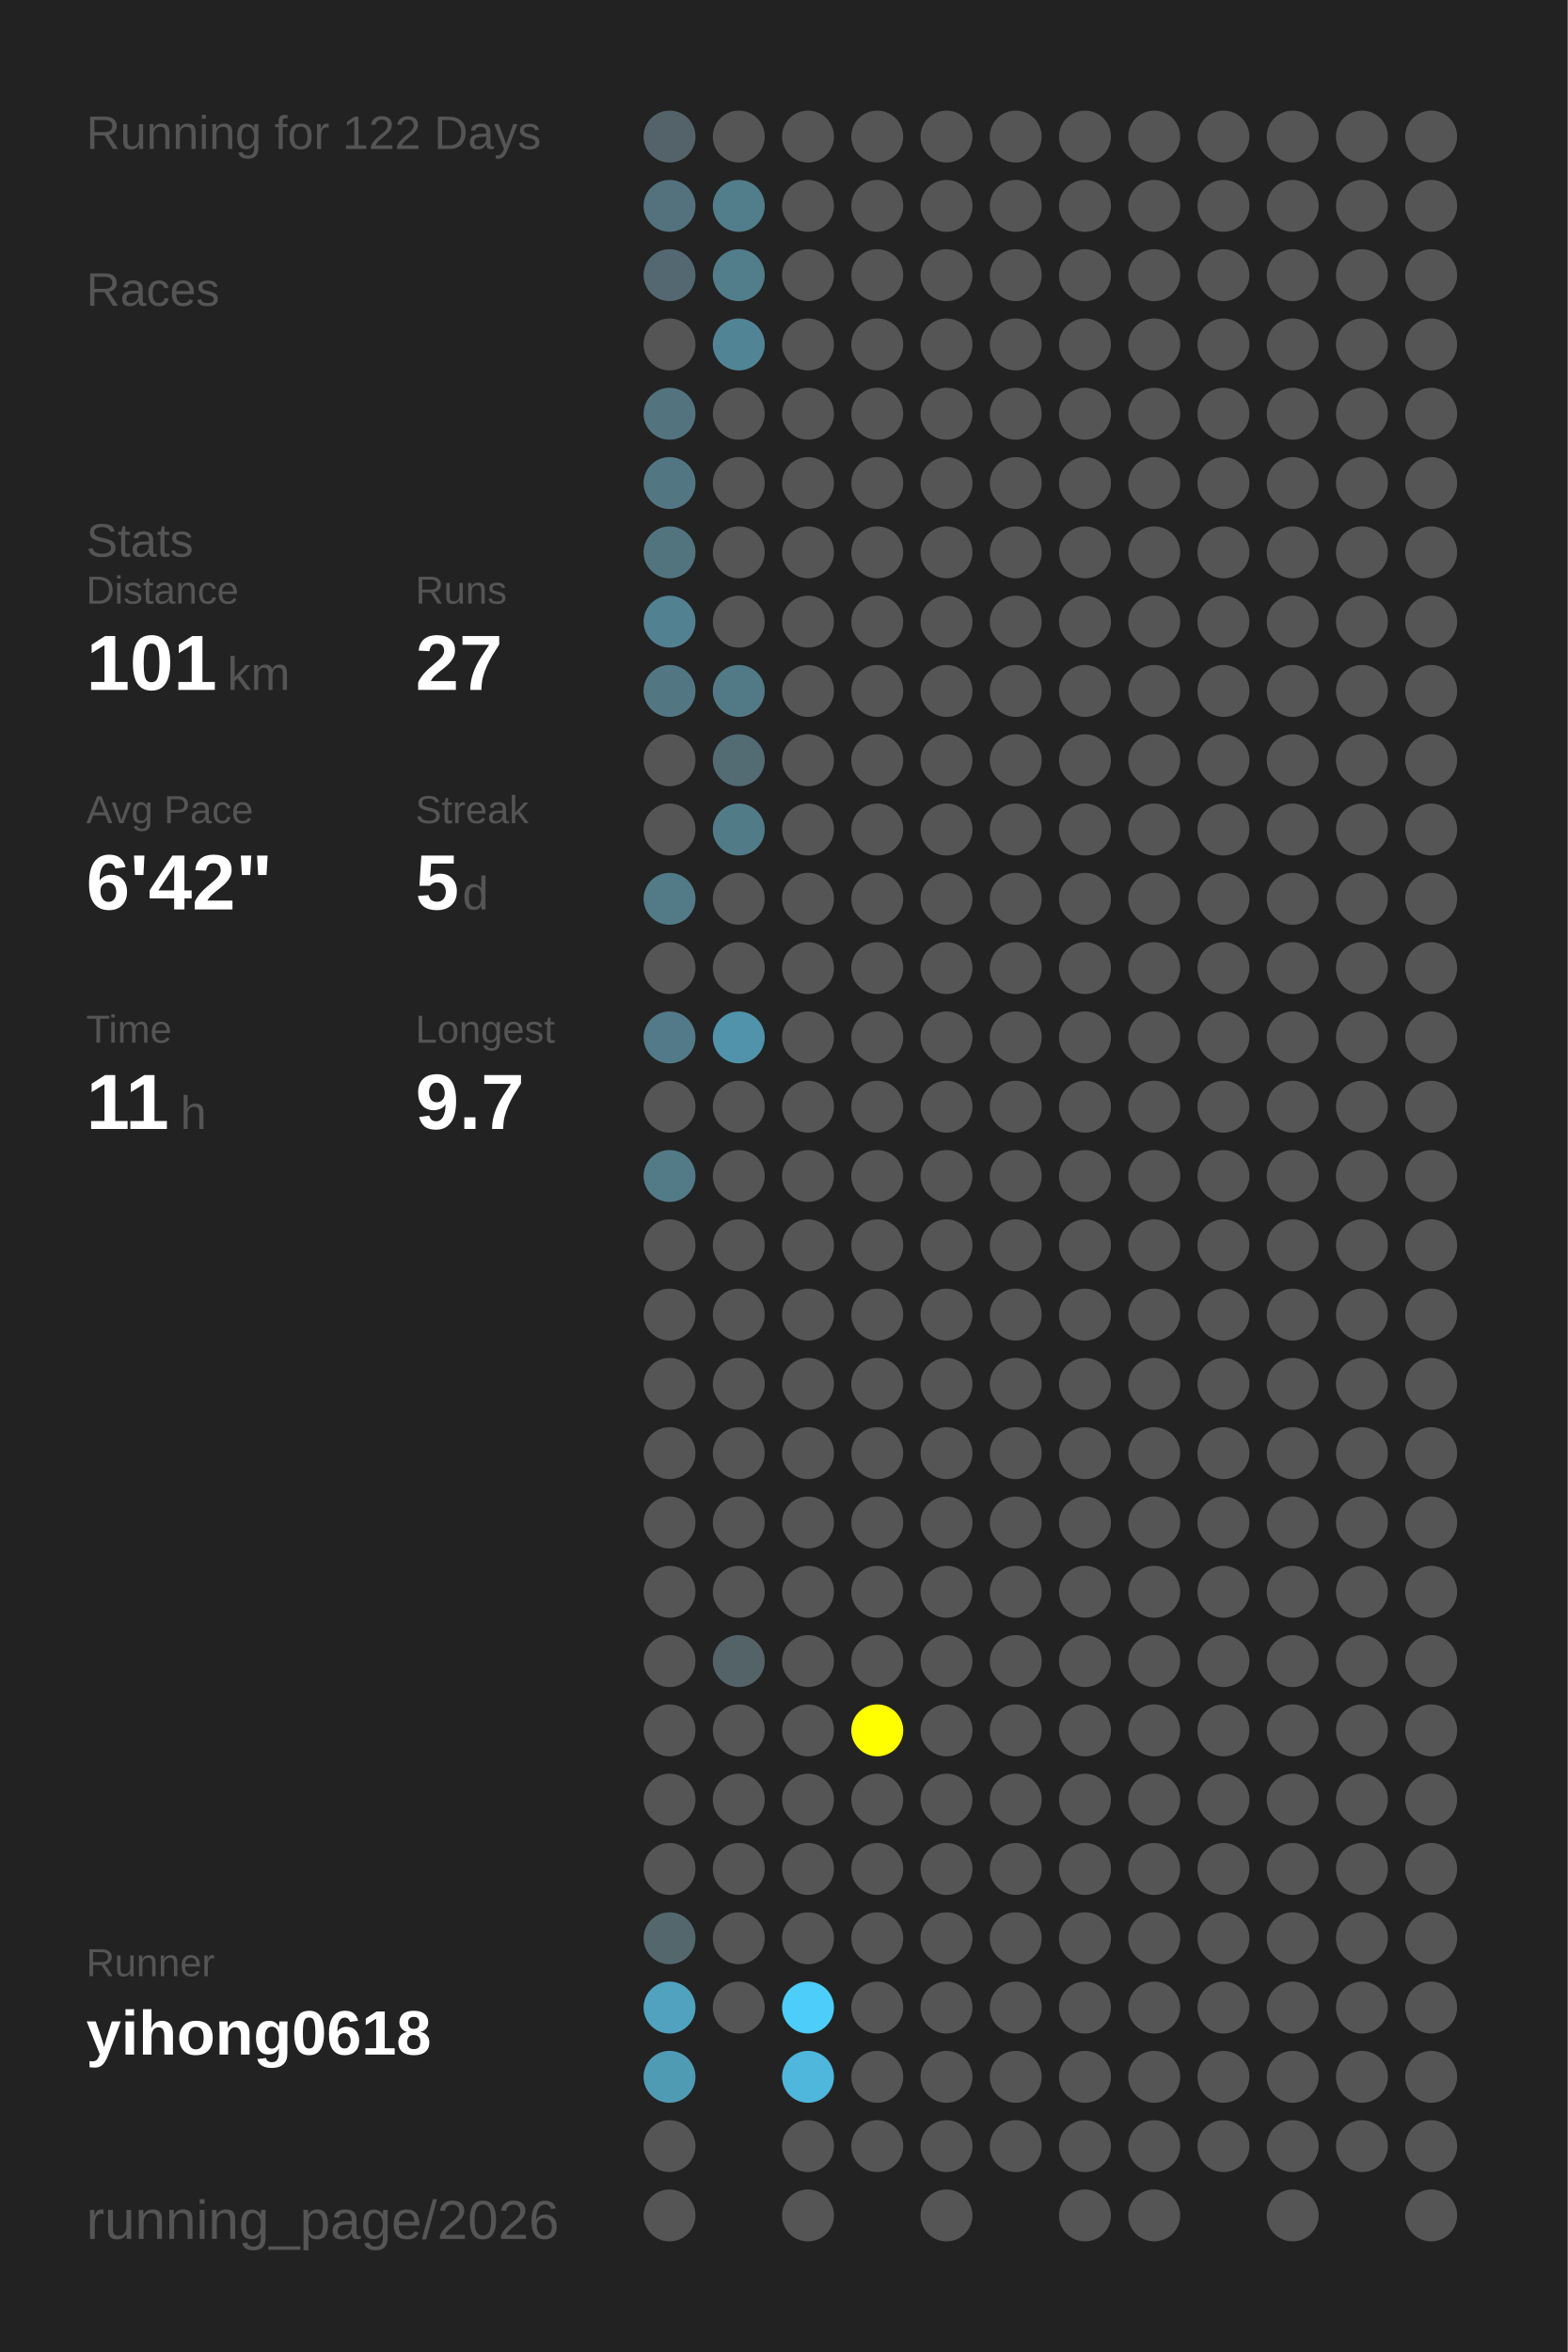
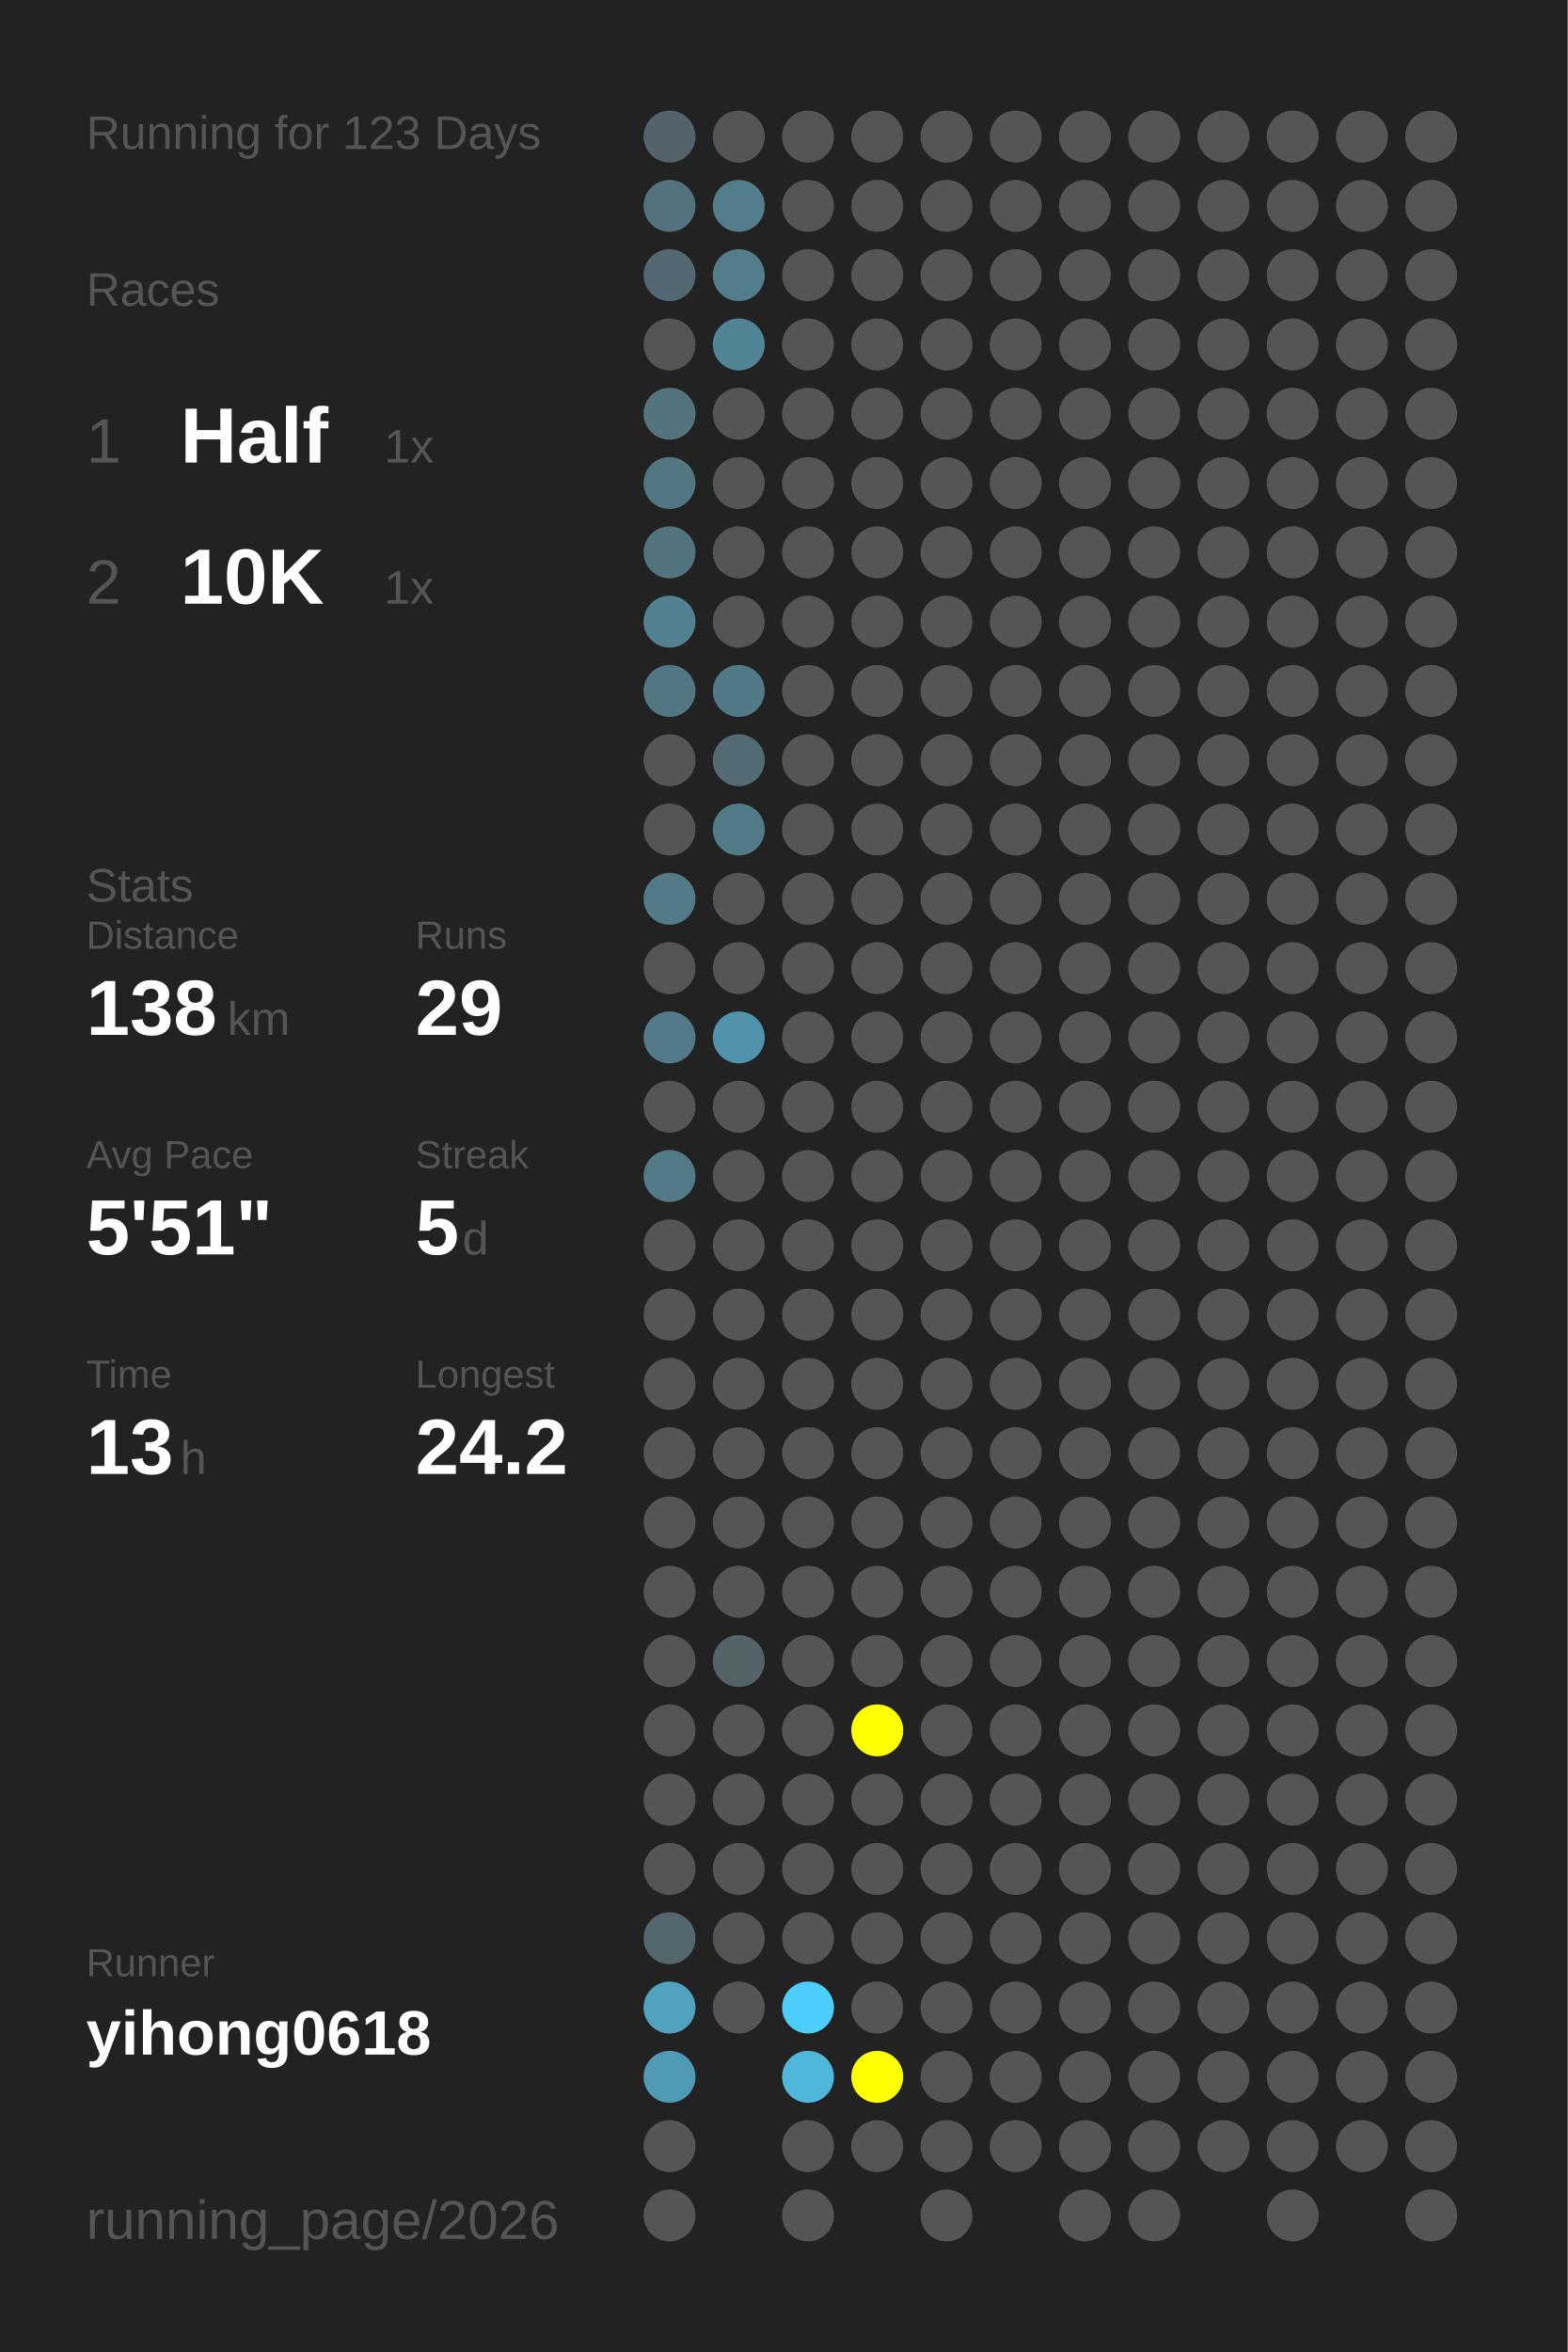
<svg xmlns="http://www.w3.org/2000/svg" baseProfile="full" height="300mm" version="1.1" viewBox="0,0,200,300" width="200mm">
  <defs />
  <rect fill="#222222" height="300" width="200" x="0" y="0" />
-   <text fill="#555555" style="font-size:6px; font-family:Arial;" x="11" y="19">Running for 122 Days</text>
+   <text fill="#555555" style="font-size:6px; font-family:Arial;" x="11" y="19">Running for 123 Days</text>
  <text fill="#555555" style="font-size:6px; font-family:Arial;" x="11" y="39">Races</text>
-   <text fill="#555555" style="font-size:6px; font-family:Arial;" x="11" y="71">Stats</text>
-   <text fill="#555555" style="font-size:5px; font-family:Arial;" x="11" y="77">Distance</text>
-   <text fill="#FFFFFF" style="font-size:10px; font-family:Arial; font-weight:bold;" x="11" y="88">101</text>
-   <text fill="#555555" style="font-size:6px; font-family:Arial;" x="29" y="88">km</text>
-   <text fill="#555555" style="font-size:5px; font-family:Arial;" x="53" y="77">Runs</text>
-   <text fill="#FFFFFF" style="font-size:10px; font-family:Arial; font-weight:bold;" x="53" y="88">27</text>
-   <text fill="#555555" style="font-size:5px; font-family:Arial;" x="11" y="105">Avg Pace</text>
-   <text fill="#FFFFFF" style="font-size:10px; font-family:Arial; font-weight:bold;" x="11" y="116">6'42"</text>
-   <text fill="#555555" style="font-size:5px; font-family:Arial;" x="53" y="105">Streak</text>
-   <text fill="#FFFFFF" style="font-size:10px; font-family:Arial; font-weight:bold;" x="53" y="116">5</text>
-   <text fill="#555555" style="font-size:6px; font-family:Arial;" x="59" y="116">d</text>
-   <text fill="#555555" style="font-size:5px; font-family:Arial;" x="11" y="133">Time</text>
-   <text fill="#FFFFFF" style="font-size:10px; font-family:Arial; font-weight:bold;" x="11" y="144">11</text>
-   <text fill="#555555" style="font-size:6px; font-family:Arial;" x="23" y="144">h</text>
-   <text fill="#555555" style="font-size:5px; font-family:Arial;" x="53" y="133">Longest</text>
-   <text fill="#FFFFFF" style="font-size:10px; font-family:Arial; font-weight:bold;" x="53" y="144">9.7</text>
+   <text fill="#555555" style="font-size:8px; font-family:Arial;" x="11" y="59">1</text>
+   <text fill="#FFFFFF" style="font-size:10px; font-family:Arial; font-weight:bold;" x="23" y="59">Half</text>
+   <text fill="#555555" style="font-size:6px; font-family:Arial;" x="49" y="59">1x</text>
+   <text fill="#555555" style="font-size:8px; font-family:Arial;" x="11" y="77">2</text>
+   <text fill="#FFFFFF" style="font-size:10px; font-family:Arial; font-weight:bold;" x="23" y="77">10K</text>
+   <text fill="#555555" style="font-size:6px; font-family:Arial;" x="49" y="77">1x</text>
+   <text fill="#555555" style="font-size:6px; font-family:Arial;" x="11" y="115">Stats</text>
+   <text fill="#555555" style="font-size:5px; font-family:Arial;" x="11" y="121">Distance</text>
+   <text fill="#FFFFFF" style="font-size:10px; font-family:Arial; font-weight:bold;" x="11" y="132">138</text>
+   <text fill="#555555" style="font-size:6px; font-family:Arial;" x="29" y="132">km</text>
+   <text fill="#555555" style="font-size:5px; font-family:Arial;" x="53" y="121">Runs</text>
+   <text fill="#FFFFFF" style="font-size:10px; font-family:Arial; font-weight:bold;" x="53" y="132">29</text>
+   <text fill="#555555" style="font-size:5px; font-family:Arial;" x="11" y="149">Avg Pace</text>
+   <text fill="#FFFFFF" style="font-size:10px; font-family:Arial; font-weight:bold;" x="11" y="160">5'51"</text>
+   <text fill="#555555" style="font-size:5px; font-family:Arial;" x="53" y="149">Streak</text>
+   <text fill="#FFFFFF" style="font-size:10px; font-family:Arial; font-weight:bold;" x="53" y="160">5</text>
+   <text fill="#555555" style="font-size:6px; font-family:Arial;" x="59" y="160">d</text>
+   <text fill="#555555" style="font-size:5px; font-family:Arial;" x="11" y="177">Time</text>
+   <text fill="#FFFFFF" style="font-size:10px; font-family:Arial; font-weight:bold;" x="11" y="188">13</text>
+   <text fill="#555555" style="font-size:6px; font-family:Arial;" x="23" y="188">h</text>
+   <text fill="#555555" style="font-size:5px; font-family:Arial;" x="53" y="177">Longest</text>
+   <text fill="#FFFFFF" style="font-size:10px; font-family:Arial; font-weight:bold;" x="53" y="188">24.2</text>
  <text fill="#555555" style="font-size:5px; font-family:Arial;" x="11" y="252.065">Runner</text>
  <text fill="#FFFFFF" style="font-size:8px; font-family:Arial; font-weight:bold;" x="11" y="262.065">yihong0618</text>
  <text fill="#555555" style="font-size:7px; font-family:Arial;" x="11" y="285.581">running_page/2026</text>
  <circle cx="85.417" cy="17.419" fill="#546369" r="3.312" />
  <circle cx="85.417" cy="26.258" fill="#53727d" r="3.312" />
  <circle cx="85.417" cy="35.097" fill="#536870" r="3.312" />
  <circle cx="85.417" cy="43.935" fill="#555555" r="3.312" />
  <circle cx="85.417" cy="52.774" fill="#53747f" r="3.312" />
  <circle cx="85.417" cy="61.613" fill="#527783" r="3.312" />
  <circle cx="85.417" cy="70.452" fill="#52747f" r="3.312" />
  <circle cx="85.417" cy="79.29" fill="#528191" r="3.312" />
  <circle cx="85.417" cy="88.129" fill="#527783" r="3.312" />
  <circle cx="85.417" cy="96.968" fill="#555555" r="3.312" />
  <circle cx="85.417" cy="105.806" fill="#555555" r="3.312" />
  <circle cx="85.417" cy="114.645" fill="#527a87" r="3.312" />
  <circle cx="85.417" cy="123.484" fill="#555555" r="3.312" />
  <circle cx="85.417" cy="132.323" fill="#527a88" r="3.312" />
  <circle cx="85.417" cy="141.161" fill="#555555" r="3.312" />
  <circle cx="85.417" cy="150" fill="#527a87" r="3.312" />
  <circle cx="85.417" cy="158.839" fill="#555555" r="3.312" />
  <circle cx="85.417" cy="167.677" fill="#555555" r="3.312" />
  <circle cx="85.417" cy="176.516" fill="#555555" r="3.312" />
  <circle cx="85.417" cy="185.355" fill="#555555" r="3.312" />
  <circle cx="85.417" cy="194.194" fill="#555555" r="3.312" />
  <circle cx="85.417" cy="203.032" fill="#555555" r="3.312" />
  <circle cx="85.417" cy="211.871" fill="#555555" r="3.312" />
  <circle cx="85.417" cy="220.71" fill="#555555" r="3.312" />
  <circle cx="85.417" cy="229.548" fill="#555555" r="3.312" />
  <circle cx="85.417" cy="238.387" fill="#555555" r="3.312" />
  <circle cx="85.417" cy="247.226" fill="#53676d" r="3.312" />
  <circle cx="85.417" cy="256.065" fill="#50a2be" r="3.312" />
  <circle cx="85.417" cy="264.903" fill="#509bb4" r="3.312" />
  <circle cx="85.417" cy="273.742" fill="#555555" r="3.312" />
  <circle cx="85.417" cy="282.581" fill="#555555" r="3.312" />
  <circle cx="94.25" cy="17.419" fill="#555555" r="3.312" />
  <circle cx="94.25" cy="26.258" fill="#527d8b" r="3.312" />
  <circle cx="94.25" cy="35.097" fill="#527d8b" r="3.312" />
  <circle cx="94.25" cy="43.935" fill="#518596" r="3.312" />
  <circle cx="94.25" cy="52.774" fill="#555555" r="3.312" />
  <circle cx="94.25" cy="61.613" fill="#555555" r="3.312" />
  <circle cx="94.25" cy="70.452" fill="#555555" r="3.312" />
  <circle cx="94.25" cy="79.29" fill="#555555" r="3.312" />
  <circle cx="94.25" cy="88.129" fill="#527986" r="3.312" />
  <circle cx="94.25" cy="96.968" fill="#536b73" r="3.312" />
  <circle cx="94.25" cy="105.806" fill="#527b88" r="3.312" />
  <circle cx="94.25" cy="114.645" fill="#555555" r="3.312" />
  <circle cx="94.25" cy="123.484" fill="#555555" r="3.312" />
  <circle cx="94.25" cy="132.323" fill="#5093aa" r="3.312" />
  <circle cx="94.25" cy="141.161" fill="#555555" r="3.312" />
  <circle cx="94.25" cy="150" fill="#555555" r="3.312" />
  <circle cx="94.25" cy="158.839" fill="#555555" r="3.312" />
  <circle cx="94.25" cy="167.677" fill="#555555" r="3.312" />
  <circle cx="94.25" cy="176.516" fill="#555555" r="3.312" />
  <circle cx="94.25" cy="185.355" fill="#555555" r="3.312" />
  <circle cx="94.25" cy="194.194" fill="#555555" r="3.312" />
  <circle cx="94.25" cy="203.032" fill="#555555" r="3.312" />
  <circle cx="94.25" cy="211.871" fill="#546368" r="3.312" />
  <circle cx="94.25" cy="220.71" fill="#555555" r="3.312" />
  <circle cx="94.25" cy="229.548" fill="#555555" r="3.312" />
  <circle cx="94.25" cy="238.387" fill="#555555" r="3.312" />
  <circle cx="94.25" cy="247.226" fill="#555555" r="3.312" />
  <circle cx="94.25" cy="256.065" fill="#555555" r="3.312" />
  <circle cx="103.083" cy="17.419" fill="#555555" r="3.312" />
  <circle cx="103.083" cy="26.258" fill="#555555" r="3.312" />
  <circle cx="103.083" cy="35.097" fill="#555555" r="3.312" />
  <circle cx="103.083" cy="43.935" fill="#555555" r="3.312" />
  <circle cx="103.083" cy="52.774" fill="#555555" r="3.312" />
  <circle cx="103.083" cy="61.613" fill="#555555" r="3.312" />
  <circle cx="103.083" cy="70.452" fill="#555555" r="3.312" />
  <circle cx="103.083" cy="79.29" fill="#555555" r="3.312" />
  <circle cx="103.083" cy="88.129" fill="#555555" r="3.312" />
  <circle cx="103.083" cy="96.968" fill="#555555" r="3.312" />
  <circle cx="103.083" cy="105.806" fill="#555555" r="3.312" />
  <circle cx="103.083" cy="114.645" fill="#555555" r="3.312" />
  <circle cx="103.083" cy="123.484" fill="#555555" r="3.312" />
  <circle cx="103.083" cy="132.323" fill="#555555" r="3.312" />
  <circle cx="103.083" cy="141.161" fill="#555555" r="3.312" />
  <circle cx="103.083" cy="150" fill="#555555" r="3.312" />
  <circle cx="103.083" cy="158.839" fill="#555555" r="3.312" />
  <circle cx="103.083" cy="167.677" fill="#555555" r="3.312" />
  <circle cx="103.083" cy="176.516" fill="#555555" r="3.312" />
  <circle cx="103.083" cy="185.355" fill="#555555" r="3.312" />
  <circle cx="103.083" cy="194.194" fill="#555555" r="3.312" />
  <circle cx="103.083" cy="203.032" fill="#555555" r="3.312" />
  <circle cx="103.083" cy="211.871" fill="#555555" r="3.312" />
  <circle cx="103.083" cy="220.71" fill="#555555" r="3.312" />
  <circle cx="103.083" cy="229.548" fill="#555555" r="3.312" />
  <circle cx="103.083" cy="238.387" fill="#555555" r="3.312" />
  <circle cx="103.083" cy="247.226" fill="#555555" r="3.312" />
  <circle cx="103.083" cy="256.065" fill="#4dcdf9" r="3.312" />
  <circle cx="103.083" cy="264.903" fill="#4eb7db" r="3.312" />
  <circle cx="103.083" cy="273.742" fill="#555555" r="3.312" />
  <circle cx="103.083" cy="282.581" fill="#555555" r="3.312" />
  <circle cx="111.917" cy="17.419" fill="#555555" r="3.312" />
  <circle cx="111.917" cy="26.258" fill="#555555" r="3.312" />
  <circle cx="111.917" cy="35.097" fill="#555555" r="3.312" />
  <circle cx="111.917" cy="43.935" fill="#555555" r="3.312" />
  <circle cx="111.917" cy="52.774" fill="#555555" r="3.312" />
  <circle cx="111.917" cy="61.613" fill="#555555" r="3.312" />
  <circle cx="111.917" cy="70.452" fill="#555555" r="3.312" />
  <circle cx="111.917" cy="79.29" fill="#555555" r="3.312" />
  <circle cx="111.917" cy="88.129" fill="#555555" r="3.312" />
  <circle cx="111.917" cy="96.968" fill="#555555" r="3.312" />
  <circle cx="111.917" cy="105.806" fill="#555555" r="3.312" />
  <circle cx="111.917" cy="114.645" fill="#555555" r="3.312" />
  <circle cx="111.917" cy="123.484" fill="#555555" r="3.312" />
  <circle cx="111.917" cy="132.323" fill="#555555" r="3.312" />
  <circle cx="111.917" cy="141.161" fill="#555555" r="3.312" />
  <circle cx="111.917" cy="150" fill="#555555" r="3.312" />
  <circle cx="111.917" cy="158.839" fill="#555555" r="3.312" />
  <circle cx="111.917" cy="167.677" fill="#555555" r="3.312" />
  <circle cx="111.917" cy="176.516" fill="#555555" r="3.312" />
  <circle cx="111.917" cy="185.355" fill="#555555" r="3.312" />
  <circle cx="111.917" cy="194.194" fill="#555555" r="3.312" />
  <circle cx="111.917" cy="203.032" fill="#555555" r="3.312" />
  <circle cx="111.917" cy="211.871" fill="#555555" r="3.312" />
  <circle cx="111.917" cy="220.71" fill="#FFFF00" r="3.312" />
  <circle cx="111.917" cy="229.548" fill="#555555" r="3.312" />
  <circle cx="111.917" cy="238.387" fill="#555555" r="3.312" />
  <circle cx="111.917" cy="247.226" fill="#555555" r="3.312" />
  <circle cx="111.917" cy="256.065" fill="#555555" r="3.312" />
-   <circle cx="111.917" cy="264.903" fill="#555555" r="3.312" />
+   <circle cx="111.917" cy="264.903" fill="#FFFF00" r="3.312" />
  <circle cx="111.917" cy="273.742" fill="#555555" r="3.312" />
  <circle cx="120.75" cy="17.419" fill="#555555" r="3.312" />
  <circle cx="120.75" cy="26.258" fill="#555555" r="3.312" />
  <circle cx="120.75" cy="35.097" fill="#555555" r="3.312" />
  <circle cx="120.75" cy="43.935" fill="#555555" r="3.312" />
  <circle cx="120.75" cy="52.774" fill="#555555" r="3.312" />
  <circle cx="120.75" cy="61.613" fill="#555555" r="3.312" />
  <circle cx="120.75" cy="70.452" fill="#555555" r="3.312" />
  <circle cx="120.75" cy="79.29" fill="#555555" r="3.312" />
  <circle cx="120.75" cy="88.129" fill="#555555" r="3.312" />
  <circle cx="120.75" cy="96.968" fill="#555555" r="3.312" />
  <circle cx="120.75" cy="105.806" fill="#555555" r="3.312" />
  <circle cx="120.75" cy="114.645" fill="#555555" r="3.312" />
  <circle cx="120.75" cy="123.484" fill="#555555" r="3.312" />
  <circle cx="120.75" cy="132.323" fill="#555555" r="3.312" />
  <circle cx="120.75" cy="141.161" fill="#555555" r="3.312" />
  <circle cx="120.75" cy="150" fill="#555555" r="3.312" />
  <circle cx="120.75" cy="158.839" fill="#555555" r="3.312" />
  <circle cx="120.75" cy="167.677" fill="#555555" r="3.312" />
  <circle cx="120.75" cy="176.516" fill="#555555" r="3.312" />
  <circle cx="120.75" cy="185.355" fill="#555555" r="3.312" />
  <circle cx="120.75" cy="194.194" fill="#555555" r="3.312" />
  <circle cx="120.75" cy="203.032" fill="#555555" r="3.312" />
  <circle cx="120.75" cy="211.871" fill="#555555" r="3.312" />
  <circle cx="120.75" cy="220.71" fill="#555555" r="3.312" />
  <circle cx="120.75" cy="229.548" fill="#555555" r="3.312" />
  <circle cx="120.75" cy="238.387" fill="#555555" r="3.312" />
  <circle cx="120.75" cy="247.226" fill="#555555" r="3.312" />
  <circle cx="120.75" cy="256.065" fill="#555555" r="3.312" />
  <circle cx="120.75" cy="264.903" fill="#555555" r="3.312" />
  <circle cx="120.75" cy="273.742" fill="#555555" r="3.312" />
  <circle cx="120.75" cy="282.581" fill="#555555" r="3.312" />
  <circle cx="129.583" cy="17.419" fill="#555555" r="3.312" />
  <circle cx="129.583" cy="26.258" fill="#555555" r="3.312" />
  <circle cx="129.583" cy="35.097" fill="#555555" r="3.312" />
  <circle cx="129.583" cy="43.935" fill="#555555" r="3.312" />
  <circle cx="129.583" cy="52.774" fill="#555555" r="3.312" />
  <circle cx="129.583" cy="61.613" fill="#555555" r="3.312" />
  <circle cx="129.583" cy="70.452" fill="#555555" r="3.312" />
  <circle cx="129.583" cy="79.29" fill="#555555" r="3.312" />
  <circle cx="129.583" cy="88.129" fill="#555555" r="3.312" />
  <circle cx="129.583" cy="96.968" fill="#555555" r="3.312" />
  <circle cx="129.583" cy="105.806" fill="#555555" r="3.312" />
  <circle cx="129.583" cy="114.645" fill="#555555" r="3.312" />
  <circle cx="129.583" cy="123.484" fill="#555555" r="3.312" />
  <circle cx="129.583" cy="132.323" fill="#555555" r="3.312" />
  <circle cx="129.583" cy="141.161" fill="#555555" r="3.312" />
  <circle cx="129.583" cy="150" fill="#555555" r="3.312" />
  <circle cx="129.583" cy="158.839" fill="#555555" r="3.312" />
  <circle cx="129.583" cy="167.677" fill="#555555" r="3.312" />
  <circle cx="129.583" cy="176.516" fill="#555555" r="3.312" />
  <circle cx="129.583" cy="185.355" fill="#555555" r="3.312" />
  <circle cx="129.583" cy="194.194" fill="#555555" r="3.312" />
  <circle cx="129.583" cy="203.032" fill="#555555" r="3.312" />
  <circle cx="129.583" cy="211.871" fill="#555555" r="3.312" />
  <circle cx="129.583" cy="220.71" fill="#555555" r="3.312" />
  <circle cx="129.583" cy="229.548" fill="#555555" r="3.312" />
  <circle cx="129.583" cy="238.387" fill="#555555" r="3.312" />
  <circle cx="129.583" cy="247.226" fill="#555555" r="3.312" />
  <circle cx="129.583" cy="256.065" fill="#555555" r="3.312" />
  <circle cx="129.583" cy="264.903" fill="#555555" r="3.312" />
  <circle cx="129.583" cy="273.742" fill="#555555" r="3.312" />
  <circle cx="138.417" cy="17.419" fill="#555555" r="3.312" />
  <circle cx="138.417" cy="26.258" fill="#555555" r="3.312" />
  <circle cx="138.417" cy="35.097" fill="#555555" r="3.312" />
  <circle cx="138.417" cy="43.935" fill="#555555" r="3.312" />
  <circle cx="138.417" cy="52.774" fill="#555555" r="3.312" />
  <circle cx="138.417" cy="61.613" fill="#555555" r="3.312" />
  <circle cx="138.417" cy="70.452" fill="#555555" r="3.312" />
  <circle cx="138.417" cy="79.29" fill="#555555" r="3.312" />
  <circle cx="138.417" cy="88.129" fill="#555555" r="3.312" />
  <circle cx="138.417" cy="96.968" fill="#555555" r="3.312" />
  <circle cx="138.417" cy="105.806" fill="#555555" r="3.312" />
  <circle cx="138.417" cy="114.645" fill="#555555" r="3.312" />
  <circle cx="138.417" cy="123.484" fill="#555555" r="3.312" />
  <circle cx="138.417" cy="132.323" fill="#555555" r="3.312" />
  <circle cx="138.417" cy="141.161" fill="#555555" r="3.312" />
  <circle cx="138.417" cy="150" fill="#555555" r="3.312" />
  <circle cx="138.417" cy="158.839" fill="#555555" r="3.312" />
  <circle cx="138.417" cy="167.677" fill="#555555" r="3.312" />
  <circle cx="138.417" cy="176.516" fill="#555555" r="3.312" />
  <circle cx="138.417" cy="185.355" fill="#555555" r="3.312" />
  <circle cx="138.417" cy="194.194" fill="#555555" r="3.312" />
  <circle cx="138.417" cy="203.032" fill="#555555" r="3.312" />
  <circle cx="138.417" cy="211.871" fill="#555555" r="3.312" />
  <circle cx="138.417" cy="220.71" fill="#555555" r="3.312" />
  <circle cx="138.417" cy="229.548" fill="#555555" r="3.312" />
  <circle cx="138.417" cy="238.387" fill="#555555" r="3.312" />
  <circle cx="138.417" cy="247.226" fill="#555555" r="3.312" />
  <circle cx="138.417" cy="256.065" fill="#555555" r="3.312" />
  <circle cx="138.417" cy="264.903" fill="#555555" r="3.312" />
  <circle cx="138.417" cy="273.742" fill="#555555" r="3.312" />
  <circle cx="138.417" cy="282.581" fill="#555555" r="3.312" />
  <circle cx="147.25" cy="17.419" fill="#555555" r="3.312" />
  <circle cx="147.25" cy="26.258" fill="#555555" r="3.312" />
  <circle cx="147.25" cy="35.097" fill="#555555" r="3.312" />
  <circle cx="147.25" cy="43.935" fill="#555555" r="3.312" />
  <circle cx="147.25" cy="52.774" fill="#555555" r="3.312" />
  <circle cx="147.25" cy="61.613" fill="#555555" r="3.312" />
  <circle cx="147.25" cy="70.452" fill="#555555" r="3.312" />
  <circle cx="147.25" cy="79.29" fill="#555555" r="3.312" />
  <circle cx="147.25" cy="88.129" fill="#555555" r="3.312" />
  <circle cx="147.25" cy="96.968" fill="#555555" r="3.312" />
  <circle cx="147.25" cy="105.806" fill="#555555" r="3.312" />
  <circle cx="147.25" cy="114.645" fill="#555555" r="3.312" />
  <circle cx="147.25" cy="123.484" fill="#555555" r="3.312" />
  <circle cx="147.25" cy="132.323" fill="#555555" r="3.312" />
  <circle cx="147.25" cy="141.161" fill="#555555" r="3.312" />
  <circle cx="147.25" cy="150" fill="#555555" r="3.312" />
  <circle cx="147.25" cy="158.839" fill="#555555" r="3.312" />
  <circle cx="147.25" cy="167.677" fill="#555555" r="3.312" />
  <circle cx="147.25" cy="176.516" fill="#555555" r="3.312" />
  <circle cx="147.25" cy="185.355" fill="#555555" r="3.312" />
  <circle cx="147.25" cy="194.194" fill="#555555" r="3.312" />
  <circle cx="147.25" cy="203.032" fill="#555555" r="3.312" />
  <circle cx="147.25" cy="211.871" fill="#555555" r="3.312" />
  <circle cx="147.25" cy="220.71" fill="#555555" r="3.312" />
  <circle cx="147.25" cy="229.548" fill="#555555" r="3.312" />
  <circle cx="147.25" cy="238.387" fill="#555555" r="3.312" />
  <circle cx="147.25" cy="247.226" fill="#555555" r="3.312" />
  <circle cx="147.25" cy="256.065" fill="#555555" r="3.312" />
  <circle cx="147.25" cy="264.903" fill="#555555" r="3.312" />
  <circle cx="147.25" cy="273.742" fill="#555555" r="3.312" />
  <circle cx="147.25" cy="282.581" fill="#555555" r="3.312" />
  <circle cx="156.083" cy="17.419" fill="#555555" r="3.312" />
  <circle cx="156.083" cy="26.258" fill="#555555" r="3.312" />
  <circle cx="156.083" cy="35.097" fill="#555555" r="3.312" />
  <circle cx="156.083" cy="43.935" fill="#555555" r="3.312" />
  <circle cx="156.083" cy="52.774" fill="#555555" r="3.312" />
  <circle cx="156.083" cy="61.613" fill="#555555" r="3.312" />
  <circle cx="156.083" cy="70.452" fill="#555555" r="3.312" />
  <circle cx="156.083" cy="79.29" fill="#555555" r="3.312" />
  <circle cx="156.083" cy="88.129" fill="#555555" r="3.312" />
  <circle cx="156.083" cy="96.968" fill="#555555" r="3.312" />
  <circle cx="156.083" cy="105.806" fill="#555555" r="3.312" />
  <circle cx="156.083" cy="114.645" fill="#555555" r="3.312" />
  <circle cx="156.083" cy="123.484" fill="#555555" r="3.312" />
  <circle cx="156.083" cy="132.323" fill="#555555" r="3.312" />
  <circle cx="156.083" cy="141.161" fill="#555555" r="3.312" />
  <circle cx="156.083" cy="150" fill="#555555" r="3.312" />
  <circle cx="156.083" cy="158.839" fill="#555555" r="3.312" />
  <circle cx="156.083" cy="167.677" fill="#555555" r="3.312" />
  <circle cx="156.083" cy="176.516" fill="#555555" r="3.312" />
  <circle cx="156.083" cy="185.355" fill="#555555" r="3.312" />
  <circle cx="156.083" cy="194.194" fill="#555555" r="3.312" />
  <circle cx="156.083" cy="203.032" fill="#555555" r="3.312" />
  <circle cx="156.083" cy="211.871" fill="#555555" r="3.312" />
  <circle cx="156.083" cy="220.71" fill="#555555" r="3.312" />
  <circle cx="156.083" cy="229.548" fill="#555555" r="3.312" />
  <circle cx="156.083" cy="238.387" fill="#555555" r="3.312" />
  <circle cx="156.083" cy="247.226" fill="#555555" r="3.312" />
  <circle cx="156.083" cy="256.065" fill="#555555" r="3.312" />
  <circle cx="156.083" cy="264.903" fill="#555555" r="3.312" />
  <circle cx="156.083" cy="273.742" fill="#555555" r="3.312" />
  <circle cx="164.917" cy="17.419" fill="#555555" r="3.312" />
  <circle cx="164.917" cy="26.258" fill="#555555" r="3.312" />
  <circle cx="164.917" cy="35.097" fill="#555555" r="3.312" />
  <circle cx="164.917" cy="43.935" fill="#555555" r="3.312" />
  <circle cx="164.917" cy="52.774" fill="#555555" r="3.312" />
  <circle cx="164.917" cy="61.613" fill="#555555" r="3.312" />
  <circle cx="164.917" cy="70.452" fill="#555555" r="3.312" />
  <circle cx="164.917" cy="79.29" fill="#555555" r="3.312" />
  <circle cx="164.917" cy="88.129" fill="#555555" r="3.312" />
  <circle cx="164.917" cy="96.968" fill="#555555" r="3.312" />
  <circle cx="164.917" cy="105.806" fill="#555555" r="3.312" />
  <circle cx="164.917" cy="114.645" fill="#555555" r="3.312" />
  <circle cx="164.917" cy="123.484" fill="#555555" r="3.312" />
  <circle cx="164.917" cy="132.323" fill="#555555" r="3.312" />
  <circle cx="164.917" cy="141.161" fill="#555555" r="3.312" />
  <circle cx="164.917" cy="150" fill="#555555" r="3.312" />
  <circle cx="164.917" cy="158.839" fill="#555555" r="3.312" />
  <circle cx="164.917" cy="167.677" fill="#555555" r="3.312" />
  <circle cx="164.917" cy="176.516" fill="#555555" r="3.312" />
  <circle cx="164.917" cy="185.355" fill="#555555" r="3.312" />
  <circle cx="164.917" cy="194.194" fill="#555555" r="3.312" />
  <circle cx="164.917" cy="203.032" fill="#555555" r="3.312" />
  <circle cx="164.917" cy="211.871" fill="#555555" r="3.312" />
  <circle cx="164.917" cy="220.71" fill="#555555" r="3.312" />
  <circle cx="164.917" cy="229.548" fill="#555555" r="3.312" />
  <circle cx="164.917" cy="238.387" fill="#555555" r="3.312" />
  <circle cx="164.917" cy="247.226" fill="#555555" r="3.312" />
  <circle cx="164.917" cy="256.065" fill="#555555" r="3.312" />
  <circle cx="164.917" cy="264.903" fill="#555555" r="3.312" />
  <circle cx="164.917" cy="273.742" fill="#555555" r="3.312" />
  <circle cx="164.917" cy="282.581" fill="#555555" r="3.312" />
  <circle cx="173.75" cy="17.419" fill="#555555" r="3.312" />
  <circle cx="173.75" cy="26.258" fill="#555555" r="3.312" />
  <circle cx="173.75" cy="35.097" fill="#555555" r="3.312" />
  <circle cx="173.75" cy="43.935" fill="#555555" r="3.312" />
  <circle cx="173.75" cy="52.774" fill="#555555" r="3.312" />
  <circle cx="173.75" cy="61.613" fill="#555555" r="3.312" />
  <circle cx="173.75" cy="70.452" fill="#555555" r="3.312" />
  <circle cx="173.75" cy="79.29" fill="#555555" r="3.312" />
  <circle cx="173.75" cy="88.129" fill="#555555" r="3.312" />
  <circle cx="173.75" cy="96.968" fill="#555555" r="3.312" />
  <circle cx="173.75" cy="105.806" fill="#555555" r="3.312" />
  <circle cx="173.75" cy="114.645" fill="#555555" r="3.312" />
  <circle cx="173.75" cy="123.484" fill="#555555" r="3.312" />
  <circle cx="173.75" cy="132.323" fill="#555555" r="3.312" />
  <circle cx="173.75" cy="141.161" fill="#555555" r="3.312" />
  <circle cx="173.75" cy="150" fill="#555555" r="3.312" />
  <circle cx="173.75" cy="158.839" fill="#555555" r="3.312" />
  <circle cx="173.75" cy="167.677" fill="#555555" r="3.312" />
  <circle cx="173.75" cy="176.516" fill="#555555" r="3.312" />
  <circle cx="173.75" cy="185.355" fill="#555555" r="3.312" />
  <circle cx="173.75" cy="194.194" fill="#555555" r="3.312" />
  <circle cx="173.75" cy="203.032" fill="#555555" r="3.312" />
  <circle cx="173.75" cy="211.871" fill="#555555" r="3.312" />
  <circle cx="173.75" cy="220.71" fill="#555555" r="3.312" />
  <circle cx="173.75" cy="229.548" fill="#555555" r="3.312" />
  <circle cx="173.75" cy="238.387" fill="#555555" r="3.312" />
  <circle cx="173.75" cy="247.226" fill="#555555" r="3.312" />
  <circle cx="173.75" cy="256.065" fill="#555555" r="3.312" />
  <circle cx="173.75" cy="264.903" fill="#555555" r="3.312" />
  <circle cx="173.75" cy="273.742" fill="#555555" r="3.312" />
  <circle cx="182.583" cy="17.419" fill="#555555" r="3.312" />
  <circle cx="182.583" cy="26.258" fill="#555555" r="3.312" />
  <circle cx="182.583" cy="35.097" fill="#555555" r="3.312" />
  <circle cx="182.583" cy="43.935" fill="#555555" r="3.312" />
  <circle cx="182.583" cy="52.774" fill="#555555" r="3.312" />
  <circle cx="182.583" cy="61.613" fill="#555555" r="3.312" />
  <circle cx="182.583" cy="70.452" fill="#555555" r="3.312" />
  <circle cx="182.583" cy="79.29" fill="#555555" r="3.312" />
  <circle cx="182.583" cy="88.129" fill="#555555" r="3.312" />
  <circle cx="182.583" cy="96.968" fill="#555555" r="3.312" />
  <circle cx="182.583" cy="105.806" fill="#555555" r="3.312" />
  <circle cx="182.583" cy="114.645" fill="#555555" r="3.312" />
  <circle cx="182.583" cy="123.484" fill="#555555" r="3.312" />
  <circle cx="182.583" cy="132.323" fill="#555555" r="3.312" />
  <circle cx="182.583" cy="141.161" fill="#555555" r="3.312" />
  <circle cx="182.583" cy="150" fill="#555555" r="3.312" />
  <circle cx="182.583" cy="158.839" fill="#555555" r="3.312" />
  <circle cx="182.583" cy="167.677" fill="#555555" r="3.312" />
  <circle cx="182.583" cy="176.516" fill="#555555" r="3.312" />
  <circle cx="182.583" cy="185.355" fill="#555555" r="3.312" />
  <circle cx="182.583" cy="194.194" fill="#555555" r="3.312" />
  <circle cx="182.583" cy="203.032" fill="#555555" r="3.312" />
  <circle cx="182.583" cy="211.871" fill="#555555" r="3.312" />
  <circle cx="182.583" cy="220.71" fill="#555555" r="3.312" />
  <circle cx="182.583" cy="229.548" fill="#555555" r="3.312" />
  <circle cx="182.583" cy="238.387" fill="#555555" r="3.312" />
  <circle cx="182.583" cy="247.226" fill="#555555" r="3.312" />
  <circle cx="182.583" cy="256.065" fill="#555555" r="3.312" />
  <circle cx="182.583" cy="264.903" fill="#555555" r="3.312" />
  <circle cx="182.583" cy="273.742" fill="#555555" r="3.312" />
  <circle cx="182.583" cy="282.581" fill="#555555" r="3.312" />
</svg>
